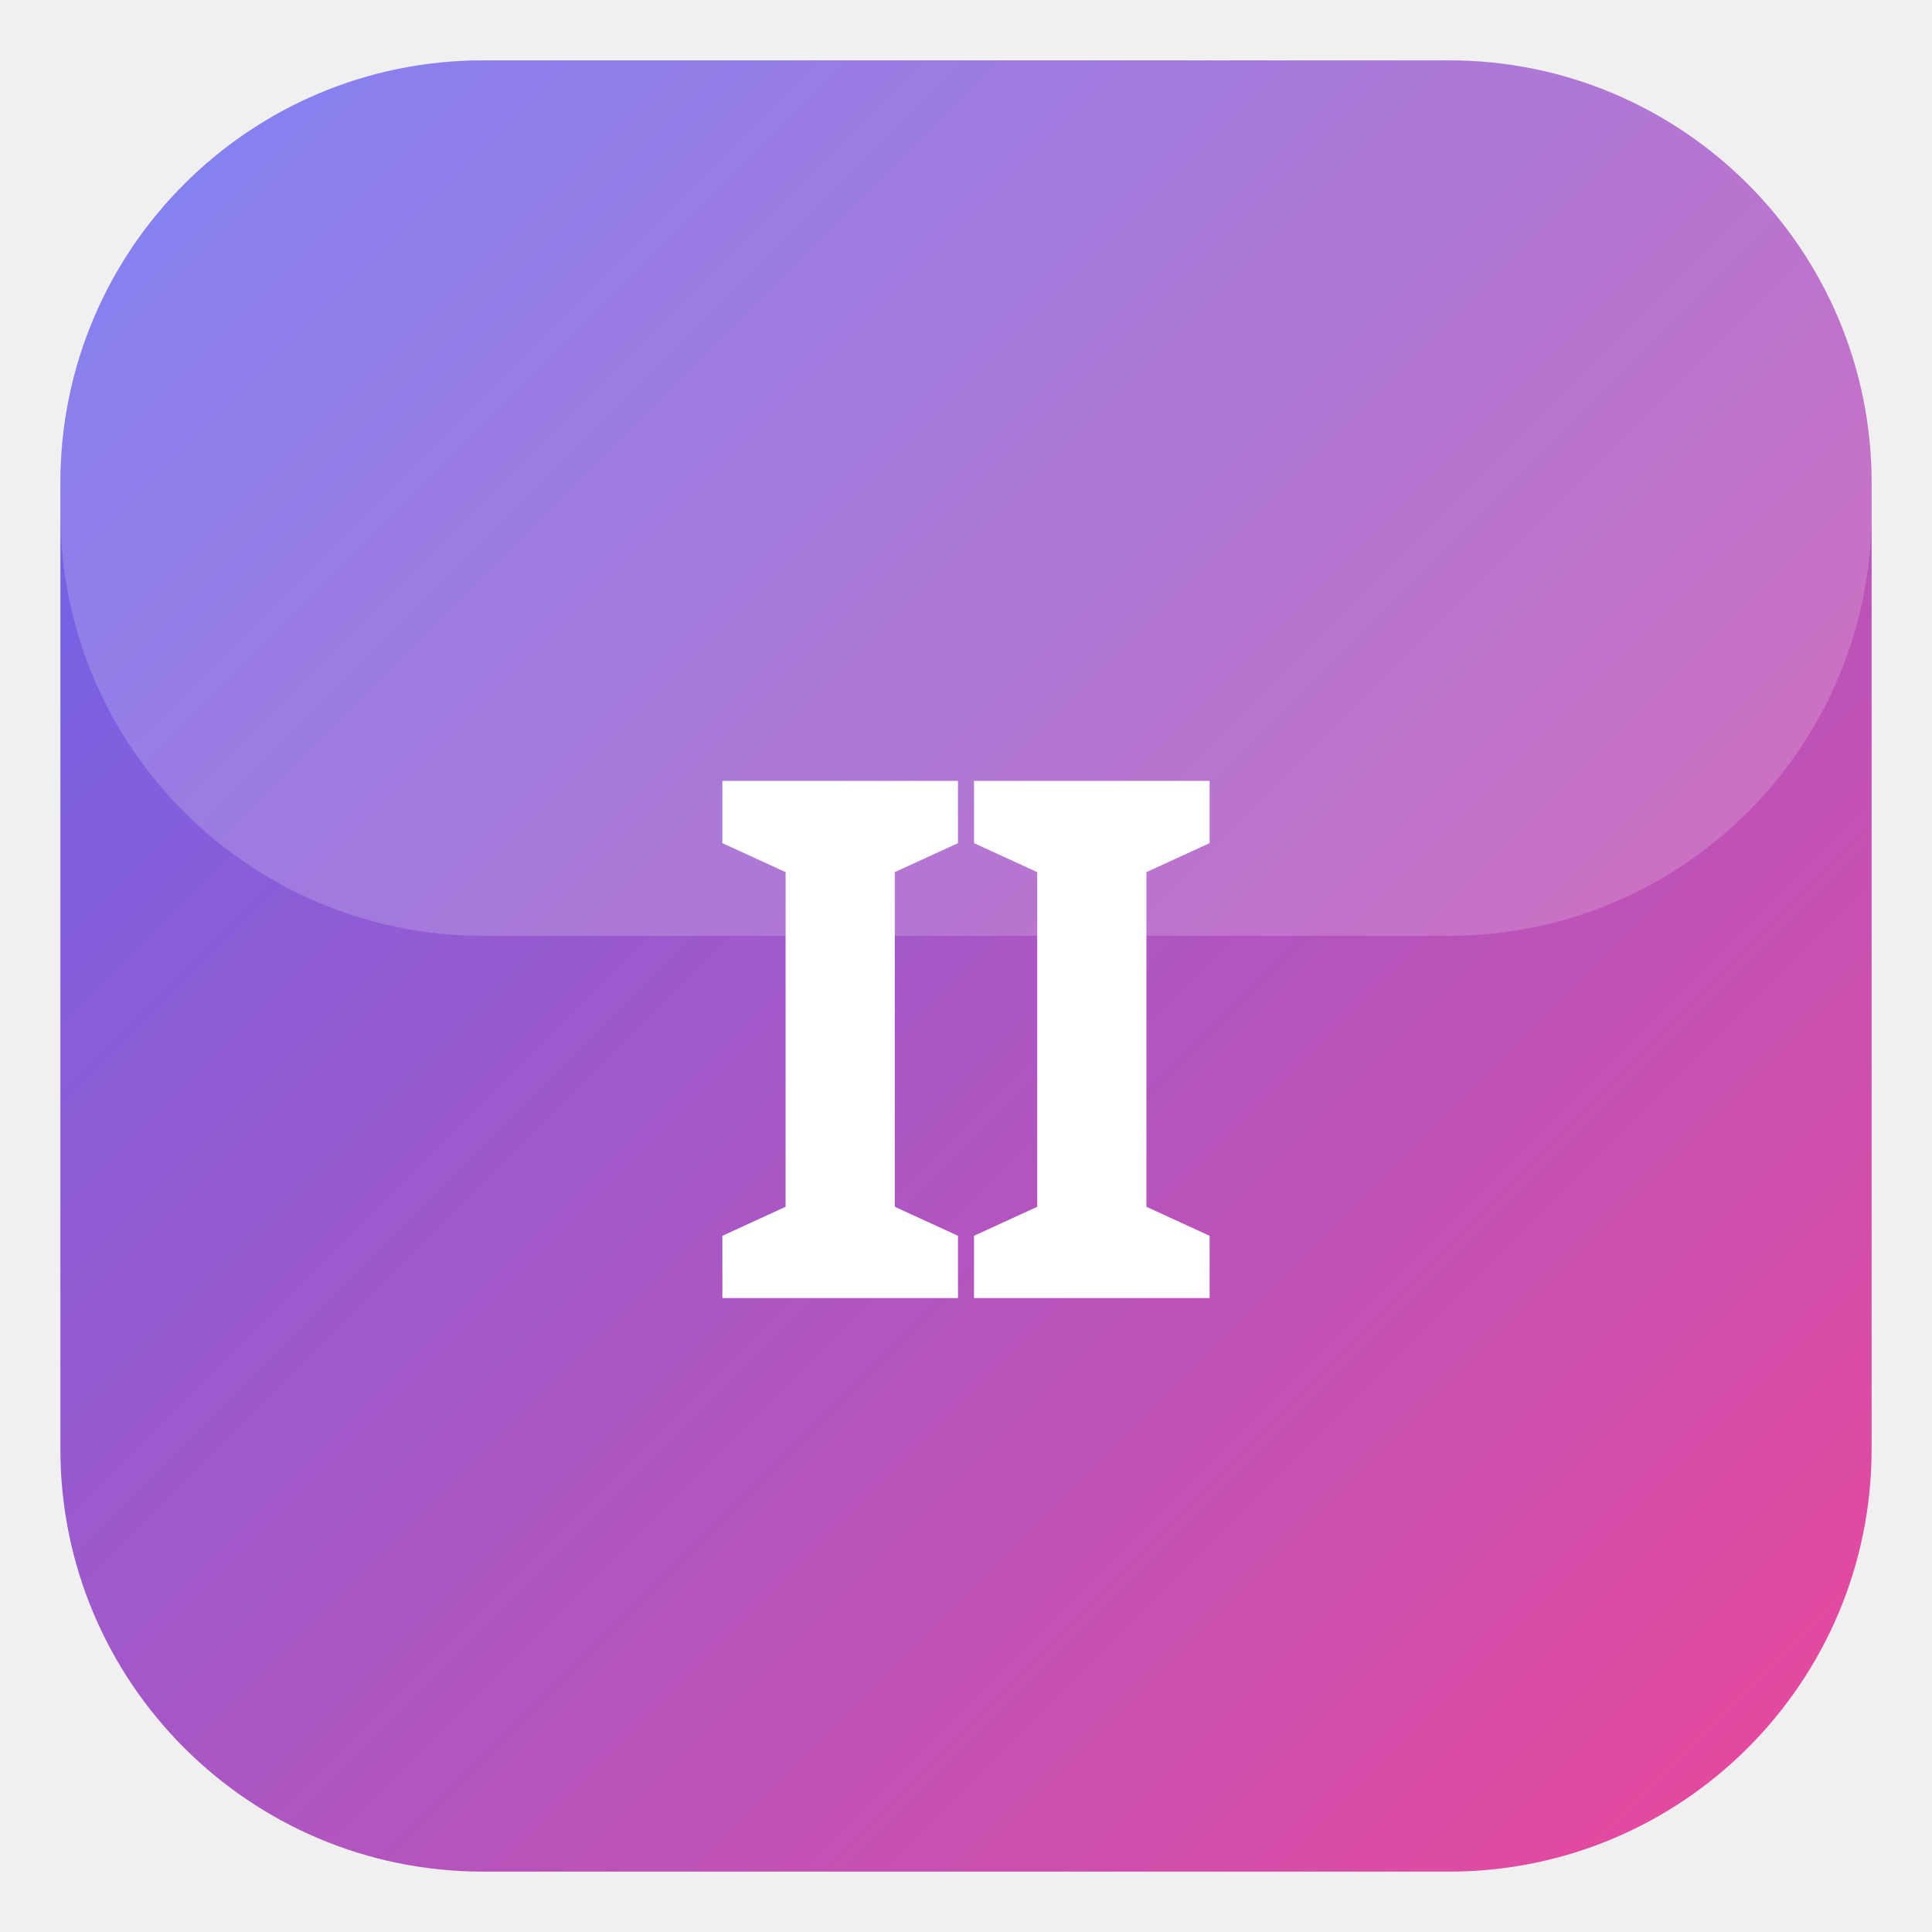
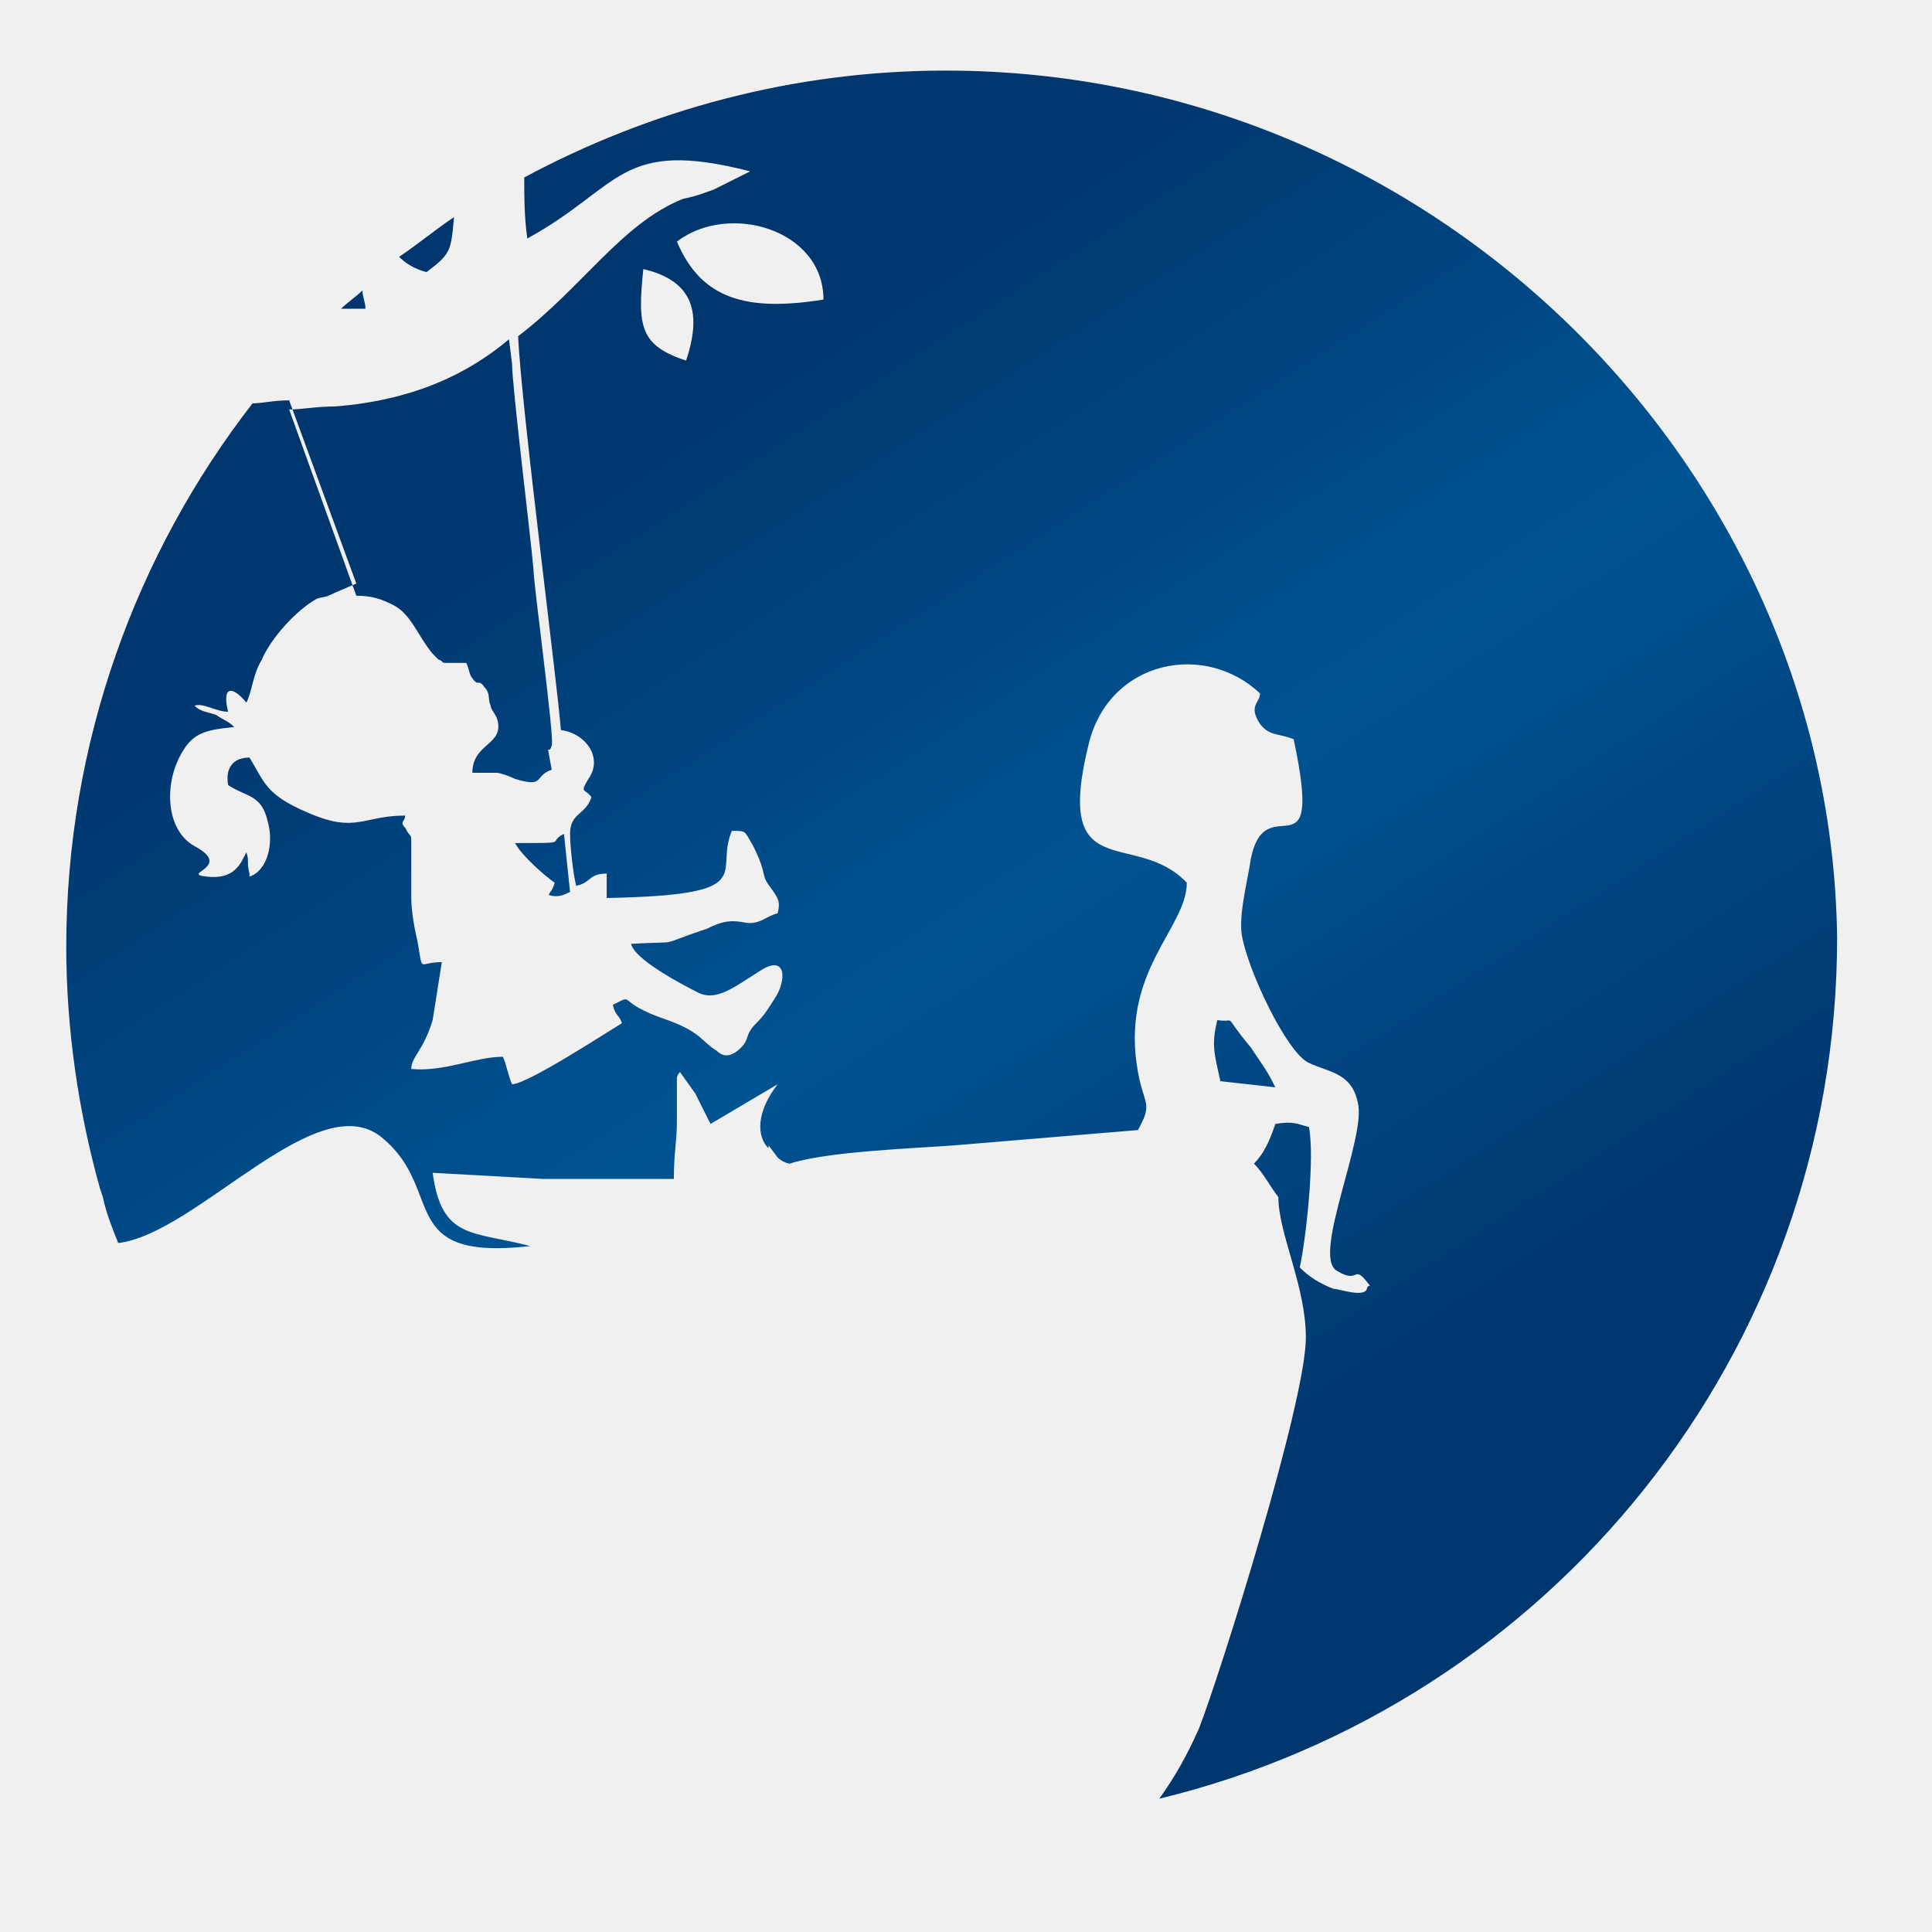
- <svg xmlns="http://www.w3.org/2000/svg" width="128" height="128" viewBox="0 0 128 128" fill="none" role="img" aria-label="Ichki Ijro">
+ <svg xmlns="http://www.w3.org/2000/svg" width="128" height="128" viewBox="140 0 80 80" fill="none" role="img" aria-label="BKRM">
+   <path fill-rule="evenodd" clip-rule="evenodd" d="M166.639 11.141C168.788 11.646 169.041 13.037 168.409 14.933C166.512 14.301 166.386 13.543 166.639 11.141ZM192.809 45.023L190.533 44.77C190.281 43.632 190.154 43.253 190.407 42.241C191.292 42.368 190.533 41.862 191.798 43.379C192.303 44.138 192.43 44.264 192.809 45.023ZM161.329 34.909C163.731 34.909 162.593 34.909 163.352 34.529L163.605 36.931C163.352 37.058 163.099 37.184 162.72 37.058C162.846 36.805 162.846 36.931 162.972 36.552C162.593 36.299 161.582 35.414 161.329 34.909ZM179.155 2.923C172.834 2.923 166.892 4.566 161.708 7.348C161.708 8.106 161.708 8.991 161.835 9.876C165.754 7.727 165.627 5.704 171.064 7.095L169.547 7.853C169.167 7.98 168.914 8.106 168.282 8.233C165.754 9.244 164.11 11.899 161.455 13.922C161.582 16.83 163.099 28.461 163.225 30.231C164.237 30.357 164.995 31.369 164.363 32.254C163.984 32.886 164.237 32.633 164.49 33.012C164.237 33.771 163.605 33.644 163.605 34.529C163.605 35.035 163.731 36.173 163.857 36.679C164.49 36.552 164.363 36.173 165.122 36.173V37.184C171.569 37.058 169.547 36.173 170.305 34.403C170.937 34.403 170.811 34.403 171.19 35.035C171.822 36.299 171.443 36.173 171.949 36.805C172.202 37.184 172.328 37.311 172.202 37.816C171.696 37.943 171.443 38.322 170.811 38.196C170.179 38.069 169.799 38.196 169.294 38.449C167.018 39.207 168.409 38.954 166.133 39.081C166.26 39.713 168.156 40.724 168.914 41.104C169.673 41.483 170.432 40.851 171.443 40.219C172.581 39.46 172.581 40.598 172.075 41.356C171.822 41.736 171.696 41.989 171.317 42.368C170.811 42.873 171.064 43 170.684 43.379C170.432 43.632 170.052 43.885 169.673 43.506C169.041 43.126 169.041 42.747 167.65 42.241C165.375 41.483 166.386 41.104 165.375 41.609C165.501 42.115 165.627 41.989 165.754 42.368C165.122 42.747 161.835 44.896 161.202 44.896C161.076 44.644 160.95 44.011 160.823 43.758C159.685 43.758 158.421 44.391 157.03 44.264C157.03 43.758 157.536 43.506 157.915 42.241L158.295 39.839C157.283 39.839 157.536 40.345 157.283 38.954C157.157 38.449 157.03 37.69 157.03 37.184C157.03 36.552 157.03 35.794 157.03 35.035C157.03 34.403 157.03 34.782 156.778 34.277C156.525 34.024 156.778 34.024 156.778 33.771C155.008 33.771 154.755 34.529 152.732 33.644C150.962 32.886 150.962 32.38 150.33 31.369C149.698 31.369 149.318 31.748 149.445 32.507C150.203 33.012 150.836 32.886 151.088 34.024C151.341 34.909 151.088 36.047 150.33 36.299C150.33 36.299 150.33 36.299 150.33 36.173C150.203 35.667 150.33 35.667 150.203 35.288C149.951 35.794 149.698 36.426 148.56 36.299C147.422 36.173 149.698 35.92 148.054 35.035C146.916 34.403 146.79 32.633 147.422 31.369C147.928 30.357 148.433 30.231 149.698 30.105C149.445 29.852 149.318 29.852 148.939 29.599C148.56 29.472 148.307 29.472 148.054 29.22C148.433 29.093 148.939 29.472 149.445 29.472C149.192 28.461 149.571 28.334 150.203 29.093C150.456 28.587 150.456 27.955 150.836 27.323C151.215 26.438 152.226 25.3 153.111 24.795C153.491 24.668 153.364 24.795 153.87 24.542L154.755 24.163L151.973 16.577C151.341 16.577 150.836 16.703 150.456 16.703C145.652 22.898 142.744 30.737 142.744 39.207C142.744 42.621 143.25 46.034 144.135 49.195L144.261 49.574C144.388 50.206 144.641 50.838 144.894 51.471C148.181 51.091 153.238 44.77 155.893 47.172C158.421 49.321 156.398 52.229 161.961 51.597C159.559 50.965 158.295 51.344 157.915 48.563L162.467 48.816H167.903C167.903 47.678 168.029 47.298 168.029 46.413V44.896C168.029 44.896 168.029 44.77 168.029 44.644C168.029 44.644 168.03 44.517 168.156 44.391L168.788 45.276L169.42 46.54L172.202 44.896C171.317 46.034 171.317 47.046 171.822 47.551V47.425L172.202 47.931C172.328 48.057 172.581 48.183 172.707 48.183C174.224 47.678 177.891 47.551 179.534 47.425L187.12 46.793C187.752 45.655 187.373 45.781 187.12 44.391C186.361 40.219 189.143 38.449 189.143 36.552C186.993 34.277 183.58 36.805 185.097 30.737C185.982 27.323 189.901 26.564 192.177 28.714C192.177 29.093 191.671 29.22 192.177 29.978C192.556 30.484 192.935 30.357 193.568 30.61C194.832 36.552 192.43 32.507 191.798 35.541C191.671 36.426 191.292 37.816 191.418 38.702C191.671 40.219 193.315 43.632 194.2 44.011C194.958 44.391 195.97 44.391 196.223 45.655C196.602 47.046 194.326 51.976 195.338 52.608C196.349 53.24 195.97 52.229 196.728 53.24C196.728 53.24 196.602 53.24 196.602 53.367C196.475 53.746 195.464 53.367 195.211 53.367C194.579 53.114 194.2 52.861 193.82 52.482C194.073 51.344 194.453 47.931 194.2 46.666C193.694 46.54 193.568 46.413 192.809 46.54C192.556 47.298 192.303 47.804 191.924 48.183C192.303 48.563 192.556 49.068 192.935 49.574C192.935 51.091 194.073 53.24 194.073 55.39C194.073 58.045 190.533 69.297 189.648 71.572C189.143 72.71 188.637 73.595 188.005 74.48C204.187 70.561 216.071 56.022 216.071 38.828C215.819 19.358 199.383 2.923 179.155 2.923ZM151.973 16.956C152.479 16.956 153.111 16.83 153.87 16.83C157.157 16.577 159.433 15.439 161.076 14.048L161.202 15.06C161.202 15.945 161.961 22.14 162.087 23.53C162.087 24.163 162.972 30.61 162.846 30.863C162.72 31.369 162.593 30.484 162.846 31.874C162.087 32.127 162.593 32.633 161.329 32.254C161.076 32.127 160.697 32.001 160.57 32.001C160.191 32.001 160.065 32.001 159.559 32.001C159.559 30.737 160.95 30.863 160.57 29.725C160.444 29.472 160.318 29.346 160.318 29.22C160.191 28.967 160.318 28.714 160.065 28.461C159.812 28.082 159.812 28.461 159.559 28.082C159.433 27.955 159.433 27.702 159.306 27.45C159.053 27.45 158.674 27.45 158.421 27.45C158.295 27.45 158.295 27.323 158.168 27.323C157.915 27.07 158.295 27.45 158.042 27.197L157.915 27.07C157.283 26.312 157.03 25.427 156.272 25.047C155.766 24.795 155.387 24.668 154.755 24.668L151.973 16.956ZM154.123 12.784C154.375 12.531 154.755 12.278 155.008 12.026C155.008 12.278 155.134 12.531 155.134 12.784H154.123ZM156.525 10.635C157.283 10.129 158.042 9.497 158.8 8.991C158.674 10.382 158.674 10.508 157.663 11.267C157.157 11.141 156.778 10.888 156.525 10.635ZM168.029 10.003C169.041 12.405 170.937 12.911 174.098 12.405C174.098 9.497 170.179 8.359 168.029 10.003Z" fill="url(#g)" />
  <defs>
-     <linearGradient id="g" x1="0" y1="0" x2="1" y2="1">
-       <stop offset="0%" stop-color="#6366F1" />
-       <stop offset="100%" stop-color="#EC4899" />
+     <linearGradient id="g" x1="165.132" y1="17.101" x2="193.978" y2="61.626" gradientUnits="userSpaceOnUse">
+       <stop stop-color="#00366E" />
+       <stop offset="0.5" stop-color="#005392" />
+       <stop offset="1" stop-color="#00366E" />
    </linearGradient>
  </defs>
-   <rect x="4" y="4" width="120" height="120" rx="28" fill="url(#g)" />
-   <rect x="4" y="4" width="120" height="58" rx="28" fill="white" fill-opacity="0.18" />
-   <text x="64" y="86" text-anchor="middle" font-family="Montserrat, system-ui, sans-serif" font-weight="900" font-size="48" letter-spacing="-2" fill="#fff">II</text>
</svg>
